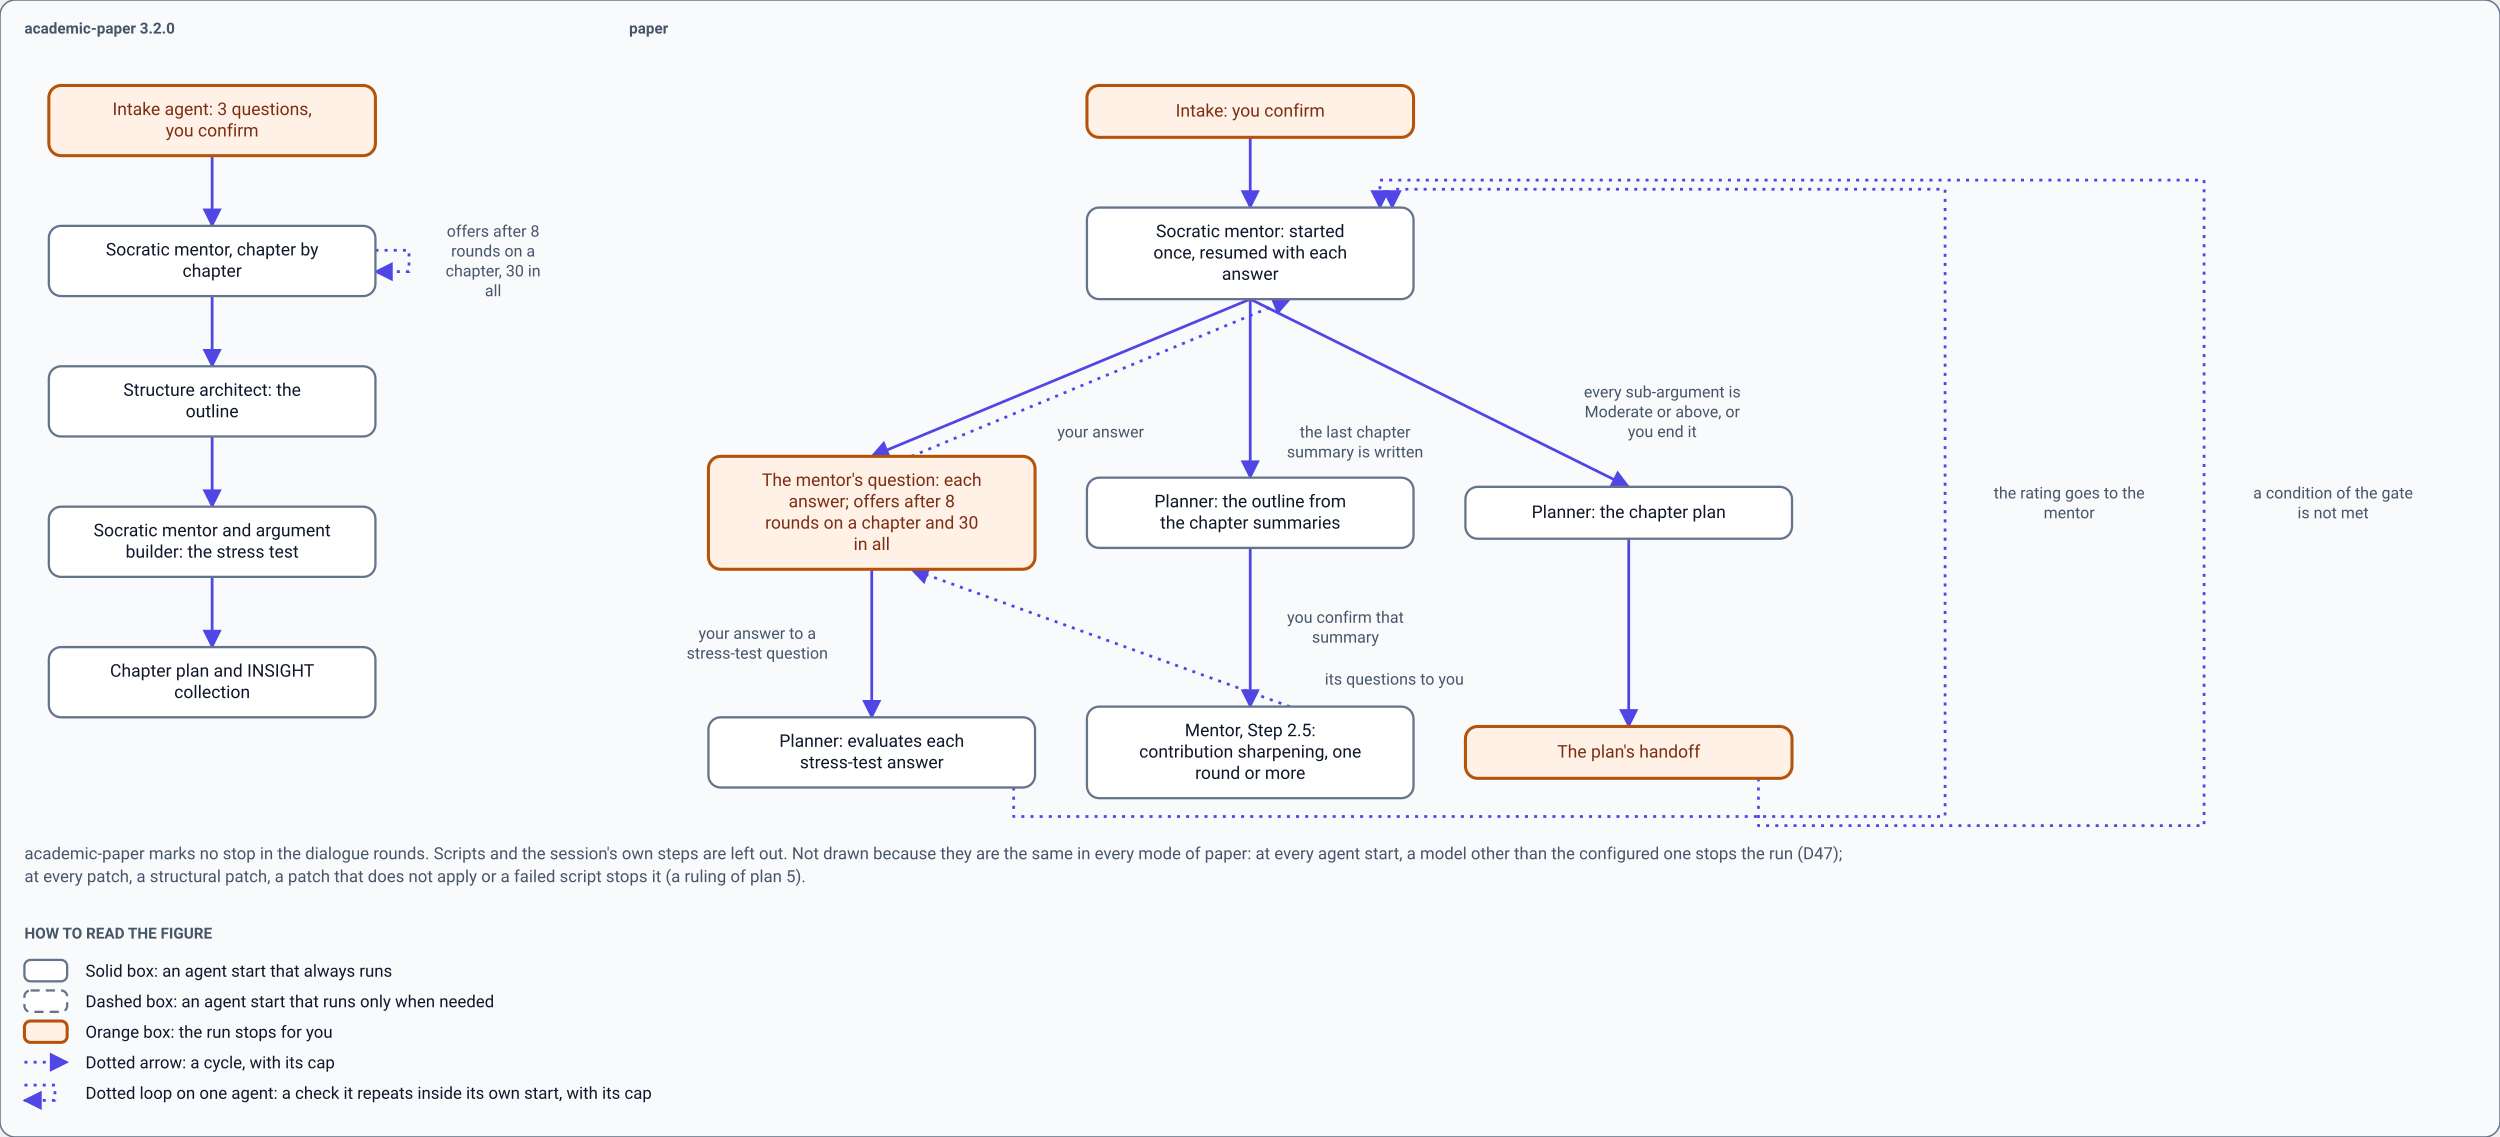
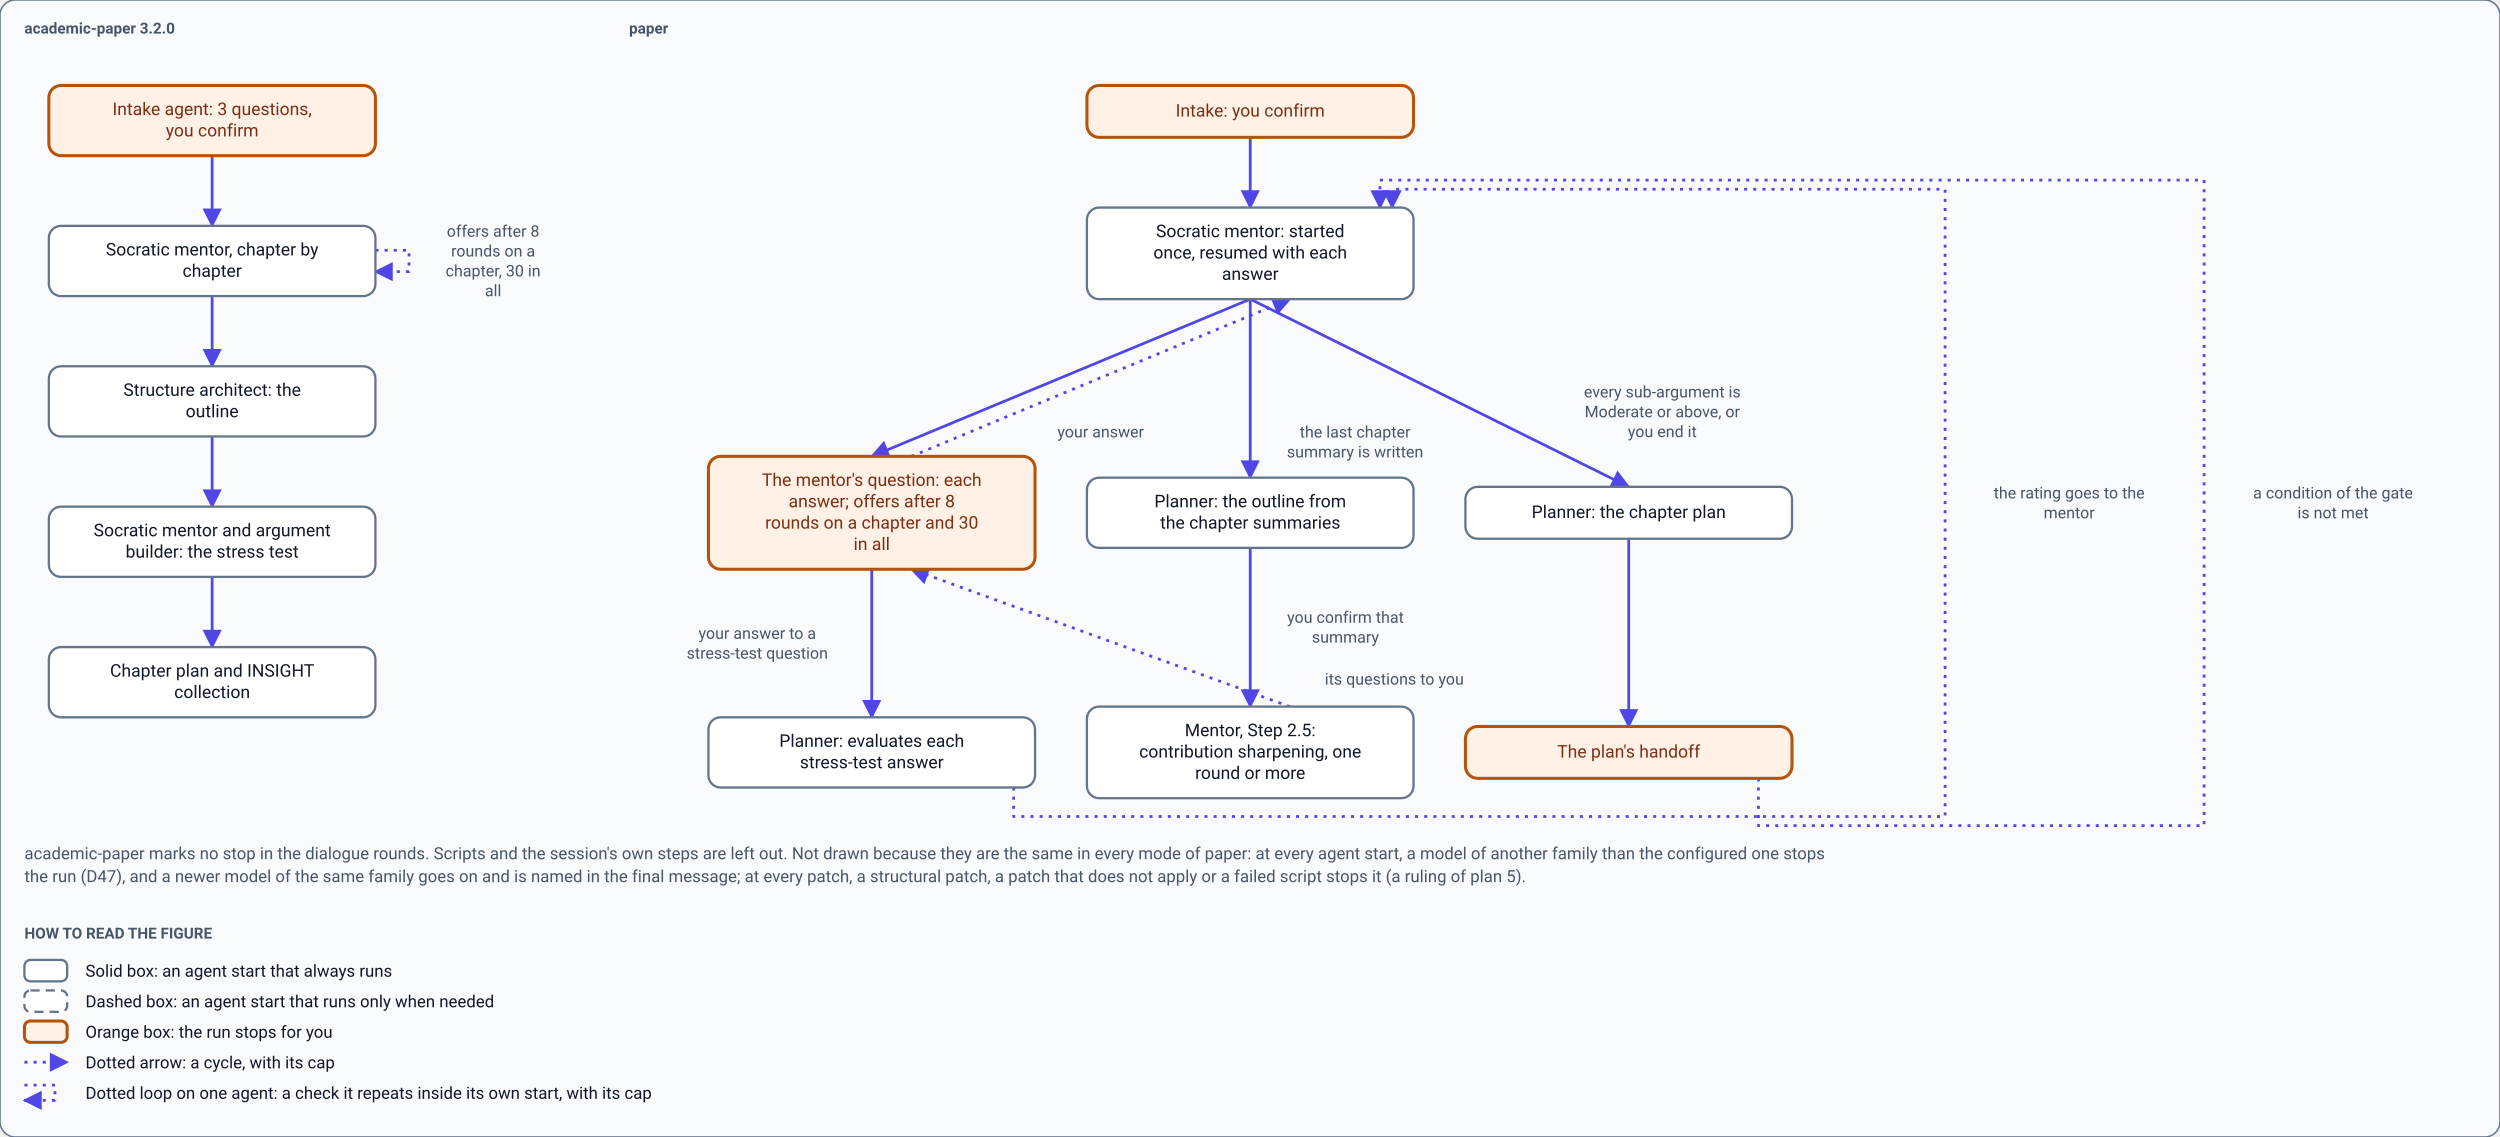
<svg xmlns="http://www.w3.org/2000/svg" viewBox="0 0 1638.1 745" width="1638.1" height="745" role="img" aria-label="The plan mode, simple view. Boxes: academic-paper 3.2.0: Intake agent: 3 questions, you confirm (stop); Socratic mentor, chapter by chapter (agent); Structure architect: the outline (agent); Socratic mentor and argument builder: the stress test (agent); Chapter plan and INSIGHT collection (agent) | paper: Intake: you confirm (stop); Socratic mentor: started once, resumed with each answer (agent); The mentor's question: each answer; offers after 8 rounds on a chapter and 30 in all (stop); Planner: the outline from the chapter summaries (agent); Mentor, Step 2.5: contribution sharpening, one round or more (agent); Planner: evaluates each stress-test answer (agent); Planner: the chapter plan (agent); The plan's handoff (stop).">
  <defs>
    <marker id="arrow" viewBox="0 0 10 10" refX="9" refY="5" markerWidth="7" markerHeight="7" orient="auto">
      <path d="M0,0 L10,5 L0,10 z" fill="#4f46e5" />
    </marker>
  </defs>
  <rect x="0" y="0" width="1638.1" height="745" rx="10" fill="#f8fafc" stroke="#64748b" />
  <text x="16" y="22" font-family="ui-sans-serif, -apple-system, 'Segoe UI', Roboto, Helvetica, Arial, sans-serif" font-size="10" fill="#475569" font-weight="700" text-anchor="start">academic-paper 3.2.0</text>
  <path d="M139,102 L139,148" fill="none" stroke="#4f46e5" stroke-width="1.8" marker-end="url(#arrow)" stroke-linejoin="round" />
  <path d="M139,194 L139,240" fill="none" stroke="#4f46e5" stroke-width="1.8" marker-end="url(#arrow)" stroke-linejoin="round" />
  <path d="M139,286 L139,332" fill="none" stroke="#4f46e5" stroke-width="1.8" marker-end="url(#arrow)" stroke-linejoin="round" />
  <path d="M139,378 L139,424" fill="none" stroke="#4f46e5" stroke-width="1.8" marker-end="url(#arrow)" stroke-linejoin="round" />
  <path d="M246,164 L268,164 L268,178 L246,178" fill="none" stroke="#4f46e5" stroke-width="1.8" stroke-dasharray="2 4" marker-end="url(#arrow)" stroke-linejoin="round" />
  <rect x="32" y="56" width="214" height="46" rx="8" fill="#fff1e6" stroke="#b45309" stroke-width="2" />
  <text x="139" y="75.4" font-family="ui-sans-serif, -apple-system, 'Segoe UI', Roboto, Helvetica, Arial, sans-serif" font-size="11.5" fill="#7c2d12" font-weight="400" text-anchor="middle">Intake agent: 3 questions,</text>
  <text x="139" y="89.4" font-family="ui-sans-serif, -apple-system, 'Segoe UI', Roboto, Helvetica, Arial, sans-serif" font-size="11.5" fill="#7c2d12" font-weight="400" text-anchor="middle">you confirm</text>
  <rect x="32" y="148" width="214" height="46" rx="8" fill="#ffffff" stroke="#64748b" stroke-width="1.5" />
  <text x="139" y="167.4" font-family="ui-sans-serif, -apple-system, 'Segoe UI', Roboto, Helvetica, Arial, sans-serif" font-size="11.5" fill="#0f172a" font-weight="400" text-anchor="middle">Socratic mentor, chapter by</text>
  <text x="139" y="181.4" font-family="ui-sans-serif, -apple-system, 'Segoe UI', Roboto, Helvetica, Arial, sans-serif" font-size="11.5" fill="#0f172a" font-weight="400" text-anchor="middle">chapter</text>
  <rect x="32" y="240" width="214" height="46" rx="8" fill="#ffffff" stroke="#64748b" stroke-width="1.5" />
  <text x="139" y="259.4" font-family="ui-sans-serif, -apple-system, 'Segoe UI', Roboto, Helvetica, Arial, sans-serif" font-size="11.5" fill="#0f172a" font-weight="400" text-anchor="middle">Structure architect: the</text>
  <text x="139" y="273.4" font-family="ui-sans-serif, -apple-system, 'Segoe UI', Roboto, Helvetica, Arial, sans-serif" font-size="11.5" fill="#0f172a" font-weight="400" text-anchor="middle">outline</text>
  <rect x="32" y="332" width="214" height="46" rx="8" fill="#ffffff" stroke="#64748b" stroke-width="1.5" />
  <text x="139" y="351.4" font-family="ui-sans-serif, -apple-system, 'Segoe UI', Roboto, Helvetica, Arial, sans-serif" font-size="11.5" fill="#0f172a" font-weight="400" text-anchor="middle">Socratic mentor and argument</text>
  <text x="139" y="365.4" font-family="ui-sans-serif, -apple-system, 'Segoe UI', Roboto, Helvetica, Arial, sans-serif" font-size="11.5" fill="#0f172a" font-weight="400" text-anchor="middle">builder: the stress test</text>
  <rect x="32" y="424" width="214" height="46" rx="8" fill="#ffffff" stroke="#64748b" stroke-width="1.5" />
  <text x="139" y="443.4" font-family="ui-sans-serif, -apple-system, 'Segoe UI', Roboto, Helvetica, Arial, sans-serif" font-size="11.5" fill="#0f172a" font-weight="400" text-anchor="middle">Chapter plan and INSIGHT</text>
  <text x="139" y="457.4" font-family="ui-sans-serif, -apple-system, 'Segoe UI', Roboto, Helvetica, Arial, sans-serif" font-size="11.5" fill="#0f172a" font-weight="400" text-anchor="middle">collection</text>
  <text x="323.1" y="155.1" font-family="ui-sans-serif, -apple-system, 'Segoe UI', Roboto, Helvetica, Arial, sans-serif" font-size="10.5" fill="#475569" font-weight="400" text-anchor="middle" stroke="#f8fafc" stroke-width="4" stroke-linejoin="round" paint-order="stroke">offers after 8</text>
  <text x="323.1" y="168.1" font-family="ui-sans-serif, -apple-system, 'Segoe UI', Roboto, Helvetica, Arial, sans-serif" font-size="10.5" fill="#475569" font-weight="400" text-anchor="middle" stroke="#f8fafc" stroke-width="4" stroke-linejoin="round" paint-order="stroke">rounds on a</text>
  <text x="323.1" y="181.1" font-family="ui-sans-serif, -apple-system, 'Segoe UI', Roboto, Helvetica, Arial, sans-serif" font-size="10.5" fill="#475569" font-weight="400" text-anchor="middle" stroke="#f8fafc" stroke-width="4" stroke-linejoin="round" paint-order="stroke">chapter, 30 in</text>
  <text x="323.1" y="194.1" font-family="ui-sans-serif, -apple-system, 'Segoe UI', Roboto, Helvetica, Arial, sans-serif" font-size="10.5" fill="#475569" font-weight="400" text-anchor="middle" stroke="#f8fafc" stroke-width="4" stroke-linejoin="round" paint-order="stroke">all</text>
  <text x="412.2" y="22" font-family="ui-sans-serif, -apple-system, 'Segoe UI', Roboto, Helvetica, Arial, sans-serif" font-size="10" fill="#475569" font-weight="700" text-anchor="start">paper</text>
  <path d="M819.2,90 L819.2,136" fill="none" stroke="#4f46e5" stroke-width="1.8" marker-end="url(#arrow)" stroke-linejoin="round" />
  <path d="M819.2,196 L571.2,299" fill="none" stroke="#4f46e5" stroke-width="1.8" marker-end="url(#arrow)" stroke-linejoin="round" />
  <path d="M819.2,196 L819.2,313" fill="none" stroke="#4f46e5" stroke-width="1.8" marker-end="url(#arrow)" stroke-linejoin="round" />
  <path d="M819.2,359 L819.2,463" fill="none" stroke="#4f46e5" stroke-width="1.8" marker-end="url(#arrow)" stroke-linejoin="round" />
  <path d="M571.2,373 L571.2,470" fill="none" stroke="#4f46e5" stroke-width="1.8" marker-end="url(#arrow)" stroke-linejoin="round" />
  <path d="M819.2,196 L1067.2,319" fill="none" stroke="#4f46e5" stroke-width="1.8" marker-end="url(#arrow)" stroke-linejoin="round" />
  <path d="M1067.2,353 L1067.2,476" fill="none" stroke="#4f46e5" stroke-width="1.8" marker-end="url(#arrow)" stroke-linejoin="round" />
  <path d="M597.2,299 L845.2,196" fill="none" stroke="#4f46e5" stroke-width="1.8" stroke-dasharray="2 4" marker-end="url(#arrow)" stroke-linejoin="round" />
  <path d="M845.2,463 L597.2,373" fill="none" stroke="#4f46e5" stroke-width="1.8" stroke-dasharray="2 4" marker-end="url(#arrow)" stroke-linejoin="round" />
  <path d="M664.2,516 L664.2,535 L1274.5,535 L1274.5,124 L912.2,124 L912.2,136" fill="none" stroke="#4f46e5" stroke-width="1.8" stroke-dasharray="2 4" marker-end="url(#arrow)" stroke-linejoin="round" />
  <path d="M1152.2,510 L1152.2,541 L1444.2,541 L1444.2,118 L904.2,118 L904.2,136" fill="none" stroke="#4f46e5" stroke-width="1.8" stroke-dasharray="2 4" marker-end="url(#arrow)" stroke-linejoin="round" />
  <rect x="712.2" y="56" width="214" height="34" rx="8" fill="#fff1e6" stroke="#b45309" stroke-width="2" />
  <text x="819.2" y="76.4" font-family="ui-sans-serif, -apple-system, 'Segoe UI', Roboto, Helvetica, Arial, sans-serif" font-size="11.5" fill="#7c2d12" font-weight="400" text-anchor="middle">Intake: you confirm</text>
  <rect x="712.2" y="136" width="214" height="60" rx="8" fill="#ffffff" stroke="#64748b" stroke-width="1.5" />
  <text x="819.2" y="155.4" font-family="ui-sans-serif, -apple-system, 'Segoe UI', Roboto, Helvetica, Arial, sans-serif" font-size="11.5" fill="#0f172a" font-weight="400" text-anchor="middle">Socratic mentor: started</text>
  <text x="819.2" y="169.4" font-family="ui-sans-serif, -apple-system, 'Segoe UI', Roboto, Helvetica, Arial, sans-serif" font-size="11.5" fill="#0f172a" font-weight="400" text-anchor="middle">once, resumed with each</text>
  <text x="819.2" y="183.4" font-family="ui-sans-serif, -apple-system, 'Segoe UI', Roboto, Helvetica, Arial, sans-serif" font-size="11.5" fill="#0f172a" font-weight="400" text-anchor="middle">answer</text>
  <rect x="464.2" y="299" width="214" height="74" rx="8" fill="#fff1e6" stroke="#b45309" stroke-width="2" />
  <text x="571.2" y="318.4" font-family="ui-sans-serif, -apple-system, 'Segoe UI', Roboto, Helvetica, Arial, sans-serif" font-size="11.5" fill="#7c2d12" font-weight="400" text-anchor="middle">The mentor's question: each</text>
  <text x="571.2" y="332.4" font-family="ui-sans-serif, -apple-system, 'Segoe UI', Roboto, Helvetica, Arial, sans-serif" font-size="11.5" fill="#7c2d12" font-weight="400" text-anchor="middle">answer; offers after 8</text>
  <text x="571.2" y="346.4" font-family="ui-sans-serif, -apple-system, 'Segoe UI', Roboto, Helvetica, Arial, sans-serif" font-size="11.5" fill="#7c2d12" font-weight="400" text-anchor="middle">rounds on a chapter and 30</text>
  <text x="571.2" y="360.4" font-family="ui-sans-serif, -apple-system, 'Segoe UI', Roboto, Helvetica, Arial, sans-serif" font-size="11.5" fill="#7c2d12" font-weight="400" text-anchor="middle">in all</text>
  <rect x="712.2" y="313" width="214" height="46" rx="8" fill="#ffffff" stroke="#64748b" stroke-width="1.5" />
  <text x="819.2" y="332.4" font-family="ui-sans-serif, -apple-system, 'Segoe UI', Roboto, Helvetica, Arial, sans-serif" font-size="11.5" fill="#0f172a" font-weight="400" text-anchor="middle">Planner: the outline from</text>
  <text x="819.2" y="346.4" font-family="ui-sans-serif, -apple-system, 'Segoe UI', Roboto, Helvetica, Arial, sans-serif" font-size="11.5" fill="#0f172a" font-weight="400" text-anchor="middle">the chapter summaries</text>
  <rect x="712.2" y="463" width="214" height="60" rx="8" fill="#ffffff" stroke="#64748b" stroke-width="1.5" />
  <text x="819.2" y="482.4" font-family="ui-sans-serif, -apple-system, 'Segoe UI', Roboto, Helvetica, Arial, sans-serif" font-size="11.5" fill="#0f172a" font-weight="400" text-anchor="middle">Mentor, Step 2.5:</text>
  <text x="819.2" y="496.4" font-family="ui-sans-serif, -apple-system, 'Segoe UI', Roboto, Helvetica, Arial, sans-serif" font-size="11.5" fill="#0f172a" font-weight="400" text-anchor="middle">contribution sharpening, one</text>
  <text x="819.2" y="510.4" font-family="ui-sans-serif, -apple-system, 'Segoe UI', Roboto, Helvetica, Arial, sans-serif" font-size="11.5" fill="#0f172a" font-weight="400" text-anchor="middle">round or more</text>
  <rect x="464.2" y="470" width="214" height="46" rx="8" fill="#ffffff" stroke="#64748b" stroke-width="1.5" />
  <text x="571.2" y="489.4" font-family="ui-sans-serif, -apple-system, 'Segoe UI', Roboto, Helvetica, Arial, sans-serif" font-size="11.5" fill="#0f172a" font-weight="400" text-anchor="middle">Planner: evaluates each</text>
  <text x="571.2" y="503.4" font-family="ui-sans-serif, -apple-system, 'Segoe UI', Roboto, Helvetica, Arial, sans-serif" font-size="11.5" fill="#0f172a" font-weight="400" text-anchor="middle">stress-test answer</text>
  <rect x="960.2" y="319" width="214" height="34" rx="8" fill="#ffffff" stroke="#64748b" stroke-width="1.5" />
  <text x="1067.2" y="339.4" font-family="ui-sans-serif, -apple-system, 'Segoe UI', Roboto, Helvetica, Arial, sans-serif" font-size="11.5" fill="#0f172a" font-weight="400" text-anchor="middle">Planner: the chapter plan</text>
  <rect x="960.2" y="476" width="214" height="34" rx="8" fill="#fff1e6" stroke="#b45309" stroke-width="2" />
  <text x="1067.2" y="496.4" font-family="ui-sans-serif, -apple-system, 'Segoe UI', Roboto, Helvetica, Arial, sans-serif" font-size="11.5" fill="#7c2d12" font-weight="400" text-anchor="middle">The plan's handoff</text>
  <text x="887.9" y="286.7" font-family="ui-sans-serif, -apple-system, 'Segoe UI', Roboto, Helvetica, Arial, sans-serif" font-size="10.5" fill="#475569" font-weight="400" text-anchor="middle" stroke="#f8fafc" stroke-width="4" stroke-linejoin="round" paint-order="stroke">the last chapter</text>
  <text x="887.9" y="299.7" font-family="ui-sans-serif, -apple-system, 'Segoe UI', Roboto, Helvetica, Arial, sans-serif" font-size="10.5" fill="#475569" font-weight="400" text-anchor="middle" stroke="#f8fafc" stroke-width="4" stroke-linejoin="round" paint-order="stroke">summary is written</text>
  <text x="881.6" y="408.1" font-family="ui-sans-serif, -apple-system, 'Segoe UI', Roboto, Helvetica, Arial, sans-serif" font-size="10.5" fill="#475569" font-weight="400" text-anchor="middle" stroke="#f8fafc" stroke-width="4" stroke-linejoin="round" paint-order="stroke">you confirm that</text>
  <text x="881.6" y="421.1" font-family="ui-sans-serif, -apple-system, 'Segoe UI', Roboto, Helvetica, Arial, sans-serif" font-size="10.5" fill="#475569" font-weight="400" text-anchor="middle" stroke="#f8fafc" stroke-width="4" stroke-linejoin="round" paint-order="stroke">summary</text>
  <text x="496.2" y="418.6" font-family="ui-sans-serif, -apple-system, 'Segoe UI', Roboto, Helvetica, Arial, sans-serif" font-size="10.5" fill="#475569" font-weight="400" text-anchor="middle" stroke="#f8fafc" stroke-width="4" stroke-linejoin="round" paint-order="stroke">your answer to a</text>
  <text x="496.2" y="431.6" font-family="ui-sans-serif, -apple-system, 'Segoe UI', Roboto, Helvetica, Arial, sans-serif" font-size="10.5" fill="#475569" font-weight="400" text-anchor="middle" stroke="#f8fafc" stroke-width="4" stroke-linejoin="round" paint-order="stroke">stress-test question</text>
  <text x="1089.2" y="260.4" font-family="ui-sans-serif, -apple-system, 'Segoe UI', Roboto, Helvetica, Arial, sans-serif" font-size="10.5" fill="#475569" font-weight="400" text-anchor="middle" stroke="#f8fafc" stroke-width="4" stroke-linejoin="round" paint-order="stroke">every sub-argument is</text>
  <text x="1089.2" y="273.4" font-family="ui-sans-serif, -apple-system, 'Segoe UI', Roboto, Helvetica, Arial, sans-serif" font-size="10.5" fill="#475569" font-weight="400" text-anchor="middle" stroke="#f8fafc" stroke-width="4" stroke-linejoin="round" paint-order="stroke">Moderate or above, or</text>
  <text x="1089.2" y="286.4" font-family="ui-sans-serif, -apple-system, 'Segoe UI', Roboto, Helvetica, Arial, sans-serif" font-size="10.5" fill="#475569" font-weight="400" text-anchor="middle" stroke="#f8fafc" stroke-width="4" stroke-linejoin="round" paint-order="stroke">you end it</text>
  <text x="721.2" y="286.6" font-family="ui-sans-serif, -apple-system, 'Segoe UI', Roboto, Helvetica, Arial, sans-serif" font-size="10.5" fill="#475569" font-weight="400" text-anchor="middle" stroke="#f8fafc" stroke-width="4" stroke-linejoin="round" paint-order="stroke">your answer</text>
  <text x="913.6" y="448.6" font-family="ui-sans-serif, -apple-system, 'Segoe UI', Roboto, Helvetica, Arial, sans-serif" font-size="10.5" fill="#475569" font-weight="400" text-anchor="middle" stroke="#f8fafc" stroke-width="4" stroke-linejoin="round" paint-order="stroke">its questions to you</text>
  <text x="1355.8" y="326.6" font-family="ui-sans-serif, -apple-system, 'Segoe UI', Roboto, Helvetica, Arial, sans-serif" font-size="10.5" fill="#475569" font-weight="400" text-anchor="middle" stroke="#f8fafc" stroke-width="4" stroke-linejoin="round" paint-order="stroke">the rating goes to the</text>
  <text x="1355.8" y="339.6" font-family="ui-sans-serif, -apple-system, 'Segoe UI', Roboto, Helvetica, Arial, sans-serif" font-size="10.5" fill="#475569" font-weight="400" text-anchor="middle" stroke="#f8fafc" stroke-width="4" stroke-linejoin="round" paint-order="stroke">mentor</text>
  <text x="1528.7" y="326.6" font-family="ui-sans-serif, -apple-system, 'Segoe UI', Roboto, Helvetica, Arial, sans-serif" font-size="10.5" fill="#475569" font-weight="400" text-anchor="middle" stroke="#f8fafc" stroke-width="4" stroke-linejoin="round" paint-order="stroke">a condition of the gate</text>
  <text x="1528.7" y="339.6" font-family="ui-sans-serif, -apple-system, 'Segoe UI', Roboto, Helvetica, Arial, sans-serif" font-size="10.5" fill="#475569" font-weight="400" text-anchor="middle" stroke="#f8fafc" stroke-width="4" stroke-linejoin="round" paint-order="stroke">is not met</text>
-   <text x="16" y="563" font-family="ui-sans-serif, -apple-system, 'Segoe UI', Roboto, Helvetica, Arial, sans-serif" font-size="11" fill="#475569" font-weight="400" text-anchor="start">academic-paper marks no stop in the dialogue rounds. Scripts and the session's own steps are left out. Not drawn because they are the same in every mode of paper: at every agent start, a model other than the configured one stops the run (D47);</text>
-   <text x="16" y="578" font-family="ui-sans-serif, -apple-system, 'Segoe UI', Roboto, Helvetica, Arial, sans-serif" font-size="11" fill="#475569" font-weight="400" text-anchor="start">at every patch, a structural patch, a patch that does not apply or a failed script stops it (a ruling of plan 5).</text>
+   <text x="16" y="563" font-family="ui-sans-serif, -apple-system, 'Segoe UI', Roboto, Helvetica, Arial, sans-serif" font-size="11" fill="#475569" font-weight="400" text-anchor="start">academic-paper marks no stop in the dialogue rounds. Scripts and the session's own steps are left out. Not drawn because they are the same in every mode of paper: at every agent start, a model of another family than the configured one stops</text>
+   <text x="16" y="578" font-family="ui-sans-serif, -apple-system, 'Segoe UI', Roboto, Helvetica, Arial, sans-serif" font-size="11" fill="#475569" font-weight="400" text-anchor="start">the run (D47), and a newer model of the same family goes on and is named in the final message; at every patch, a structural patch, a patch that does not apply or a failed script stops it (a ruling of plan 5).</text>
  <text x="16" y="615" font-family="ui-sans-serif, -apple-system, 'Segoe UI', Roboto, Helvetica, Arial, sans-serif" font-size="10" fill="#475569" font-weight="700" text-anchor="start">HOW TO READ THE FIGURE</text>
  <rect x="16" y="629" width="28" height="14" rx="4" fill="#ffffff" stroke="#64748b" stroke-width="1.5" />
  <text x="56" y="640" font-family="ui-sans-serif, -apple-system, 'Segoe UI', Roboto, Helvetica, Arial, sans-serif" font-size="11" fill="#0f172a" font-weight="400" text-anchor="start">Solid box: an agent start that always runs</text>
  <rect x="16" y="649" width="28" height="14" rx="4" fill="#ffffff" stroke="#64748b" stroke-width="1.5" stroke-dasharray="6 4" />
  <text x="56" y="660" font-family="ui-sans-serif, -apple-system, 'Segoe UI', Roboto, Helvetica, Arial, sans-serif" font-size="11" fill="#0f172a" font-weight="400" text-anchor="start">Dashed box: an agent start that runs only when needed</text>
  <rect x="16" y="669" width="28" height="14" rx="4" fill="#fff1e6" stroke="#b45309" stroke-width="2" />
  <text x="56" y="680" font-family="ui-sans-serif, -apple-system, 'Segoe UI', Roboto, Helvetica, Arial, sans-serif" font-size="11" fill="#0f172a" font-weight="400" text-anchor="start">Orange box: the run stops for you</text>
  <path d="M16,696 L44,696" fill="none" stroke="#4f46e5" stroke-width="1.8" stroke-dasharray="2 4" marker-end="url(#arrow)" stroke-linejoin="round" />
  <text x="56" y="700" font-family="ui-sans-serif, -apple-system, 'Segoe UI', Roboto, Helvetica, Arial, sans-serif" font-size="11" fill="#0f172a" font-weight="400" text-anchor="start">Dotted arrow: a cycle, with its cap</text>
  <path d="M16,711 L36,711 L36,721 L16,721" fill="none" stroke="#4f46e5" stroke-width="1.8" stroke-dasharray="2 4" marker-end="url(#arrow)" stroke-linejoin="round" />
  <text x="56" y="720" font-family="ui-sans-serif, -apple-system, 'Segoe UI', Roboto, Helvetica, Arial, sans-serif" font-size="11" fill="#0f172a" font-weight="400" text-anchor="start">Dotted loop on one agent: a check it repeats inside its own start, with its cap</text>
</svg>
